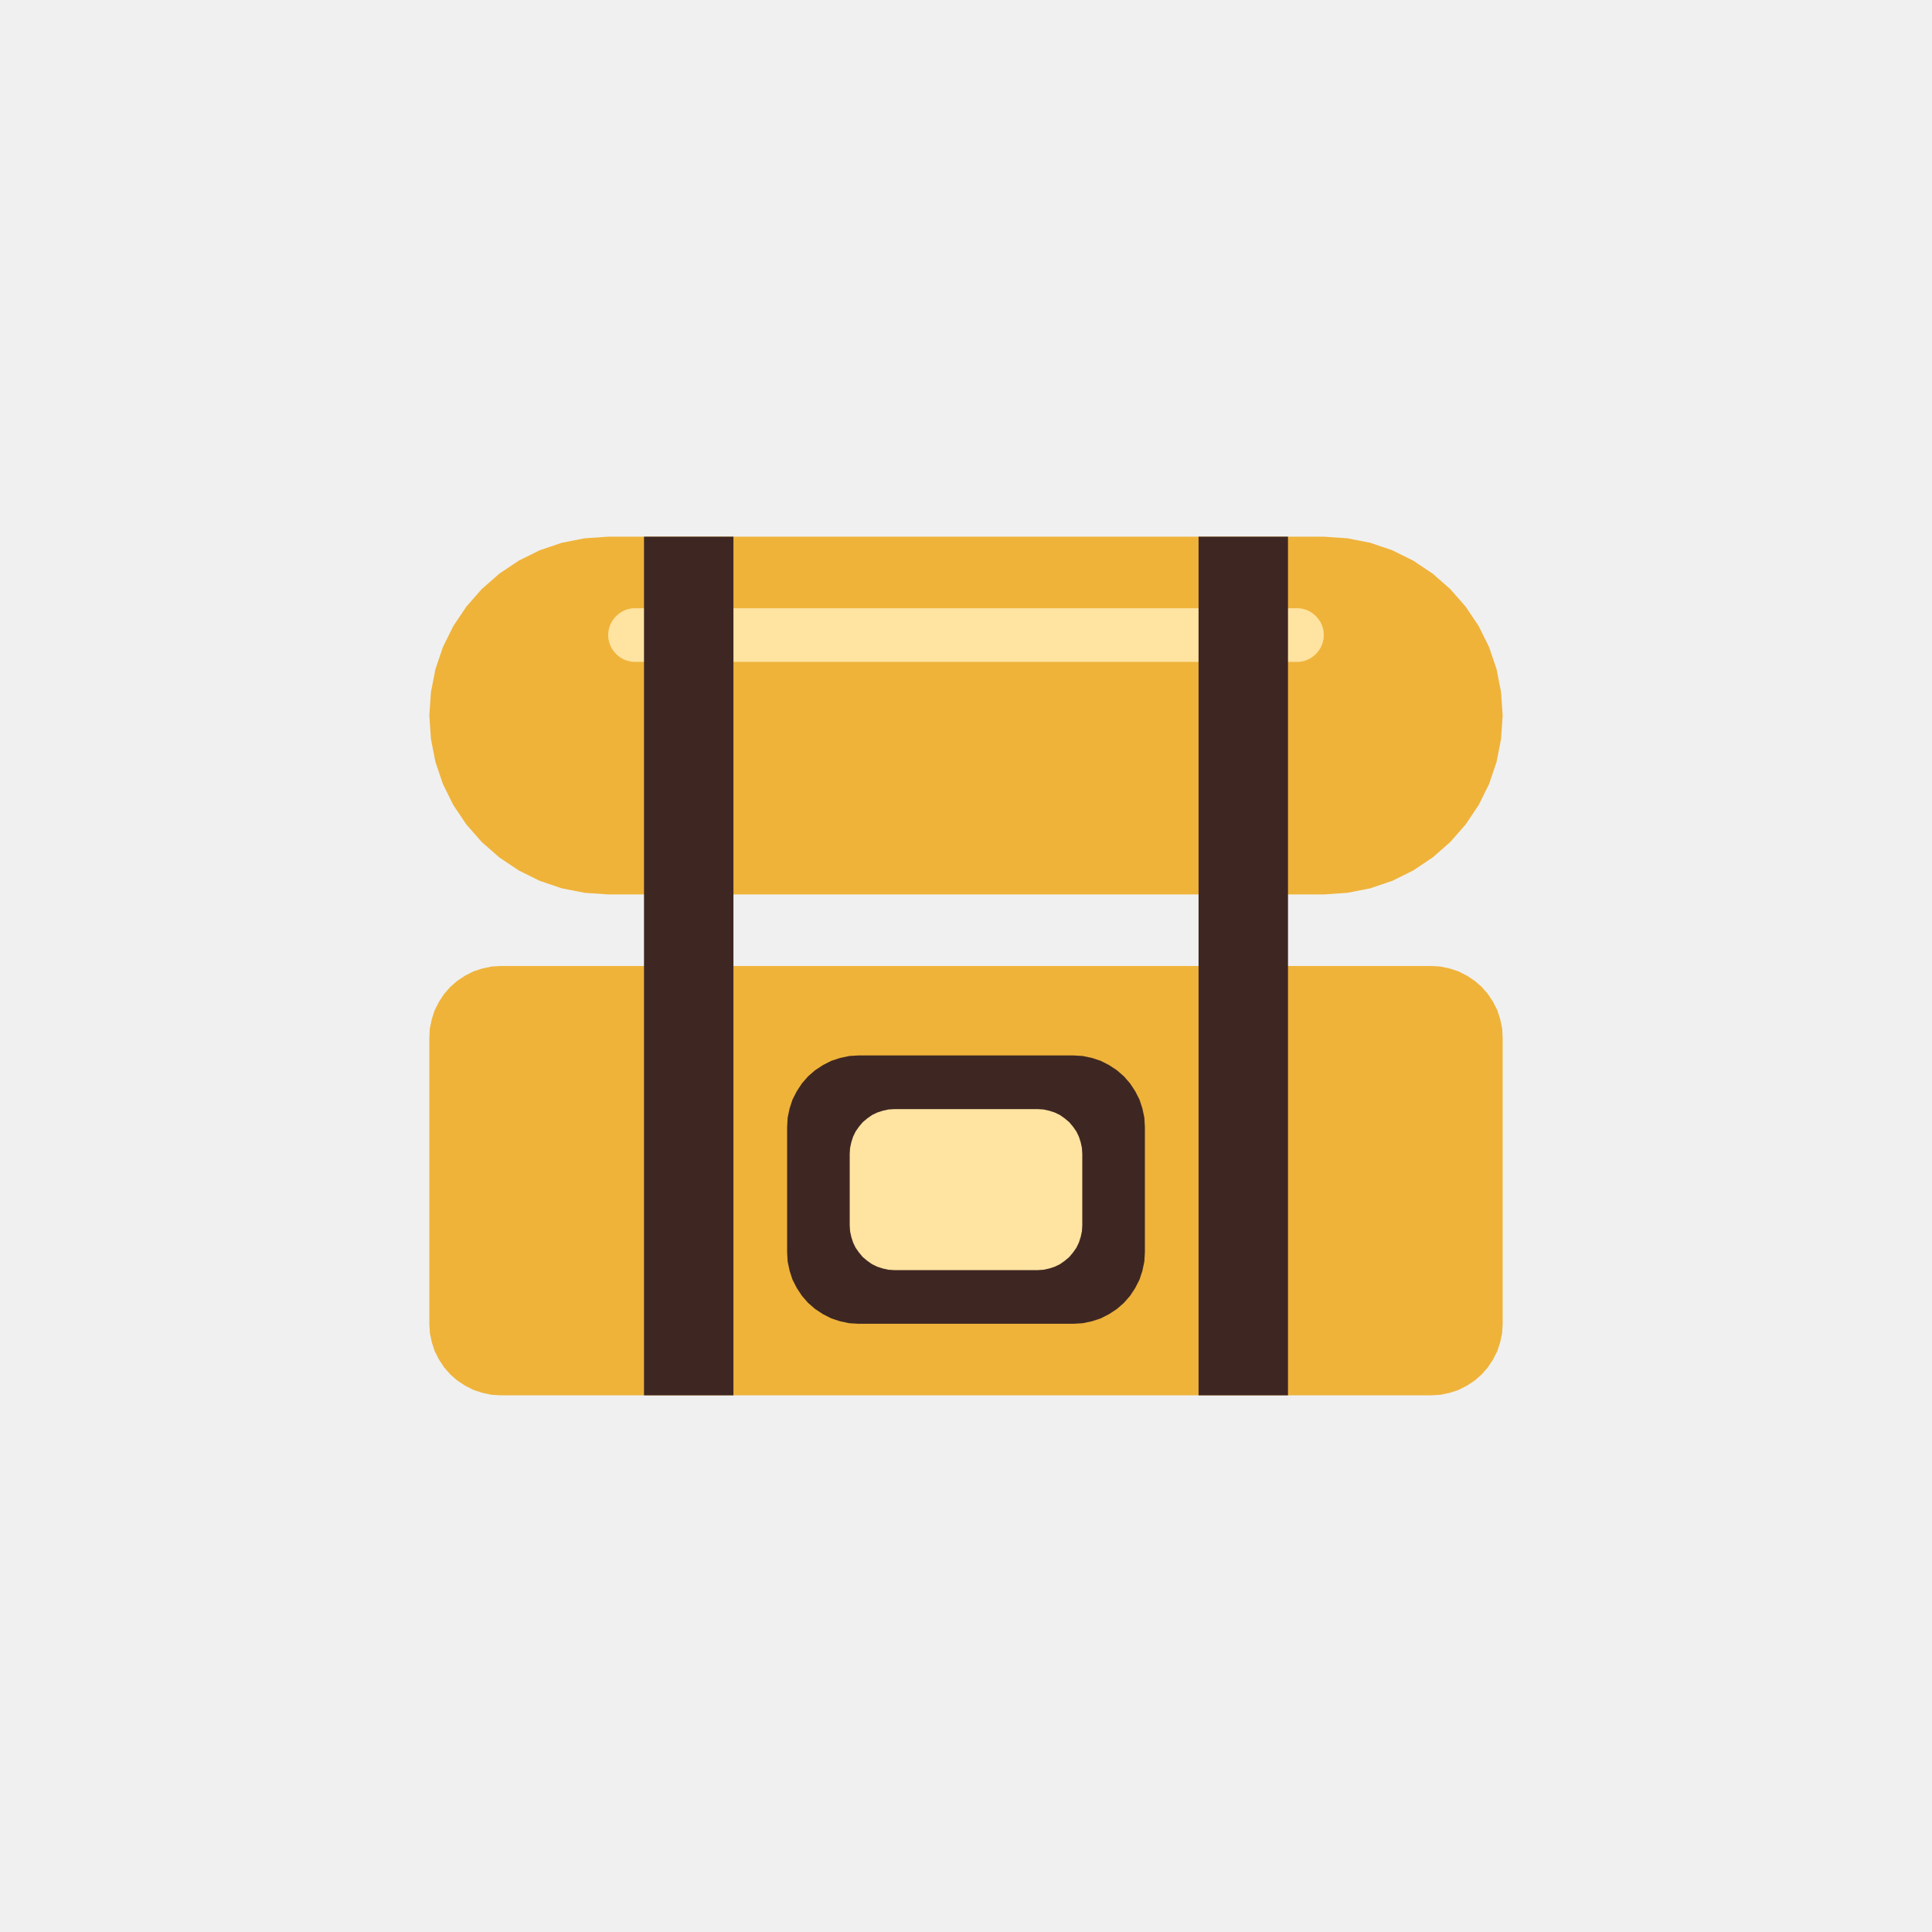
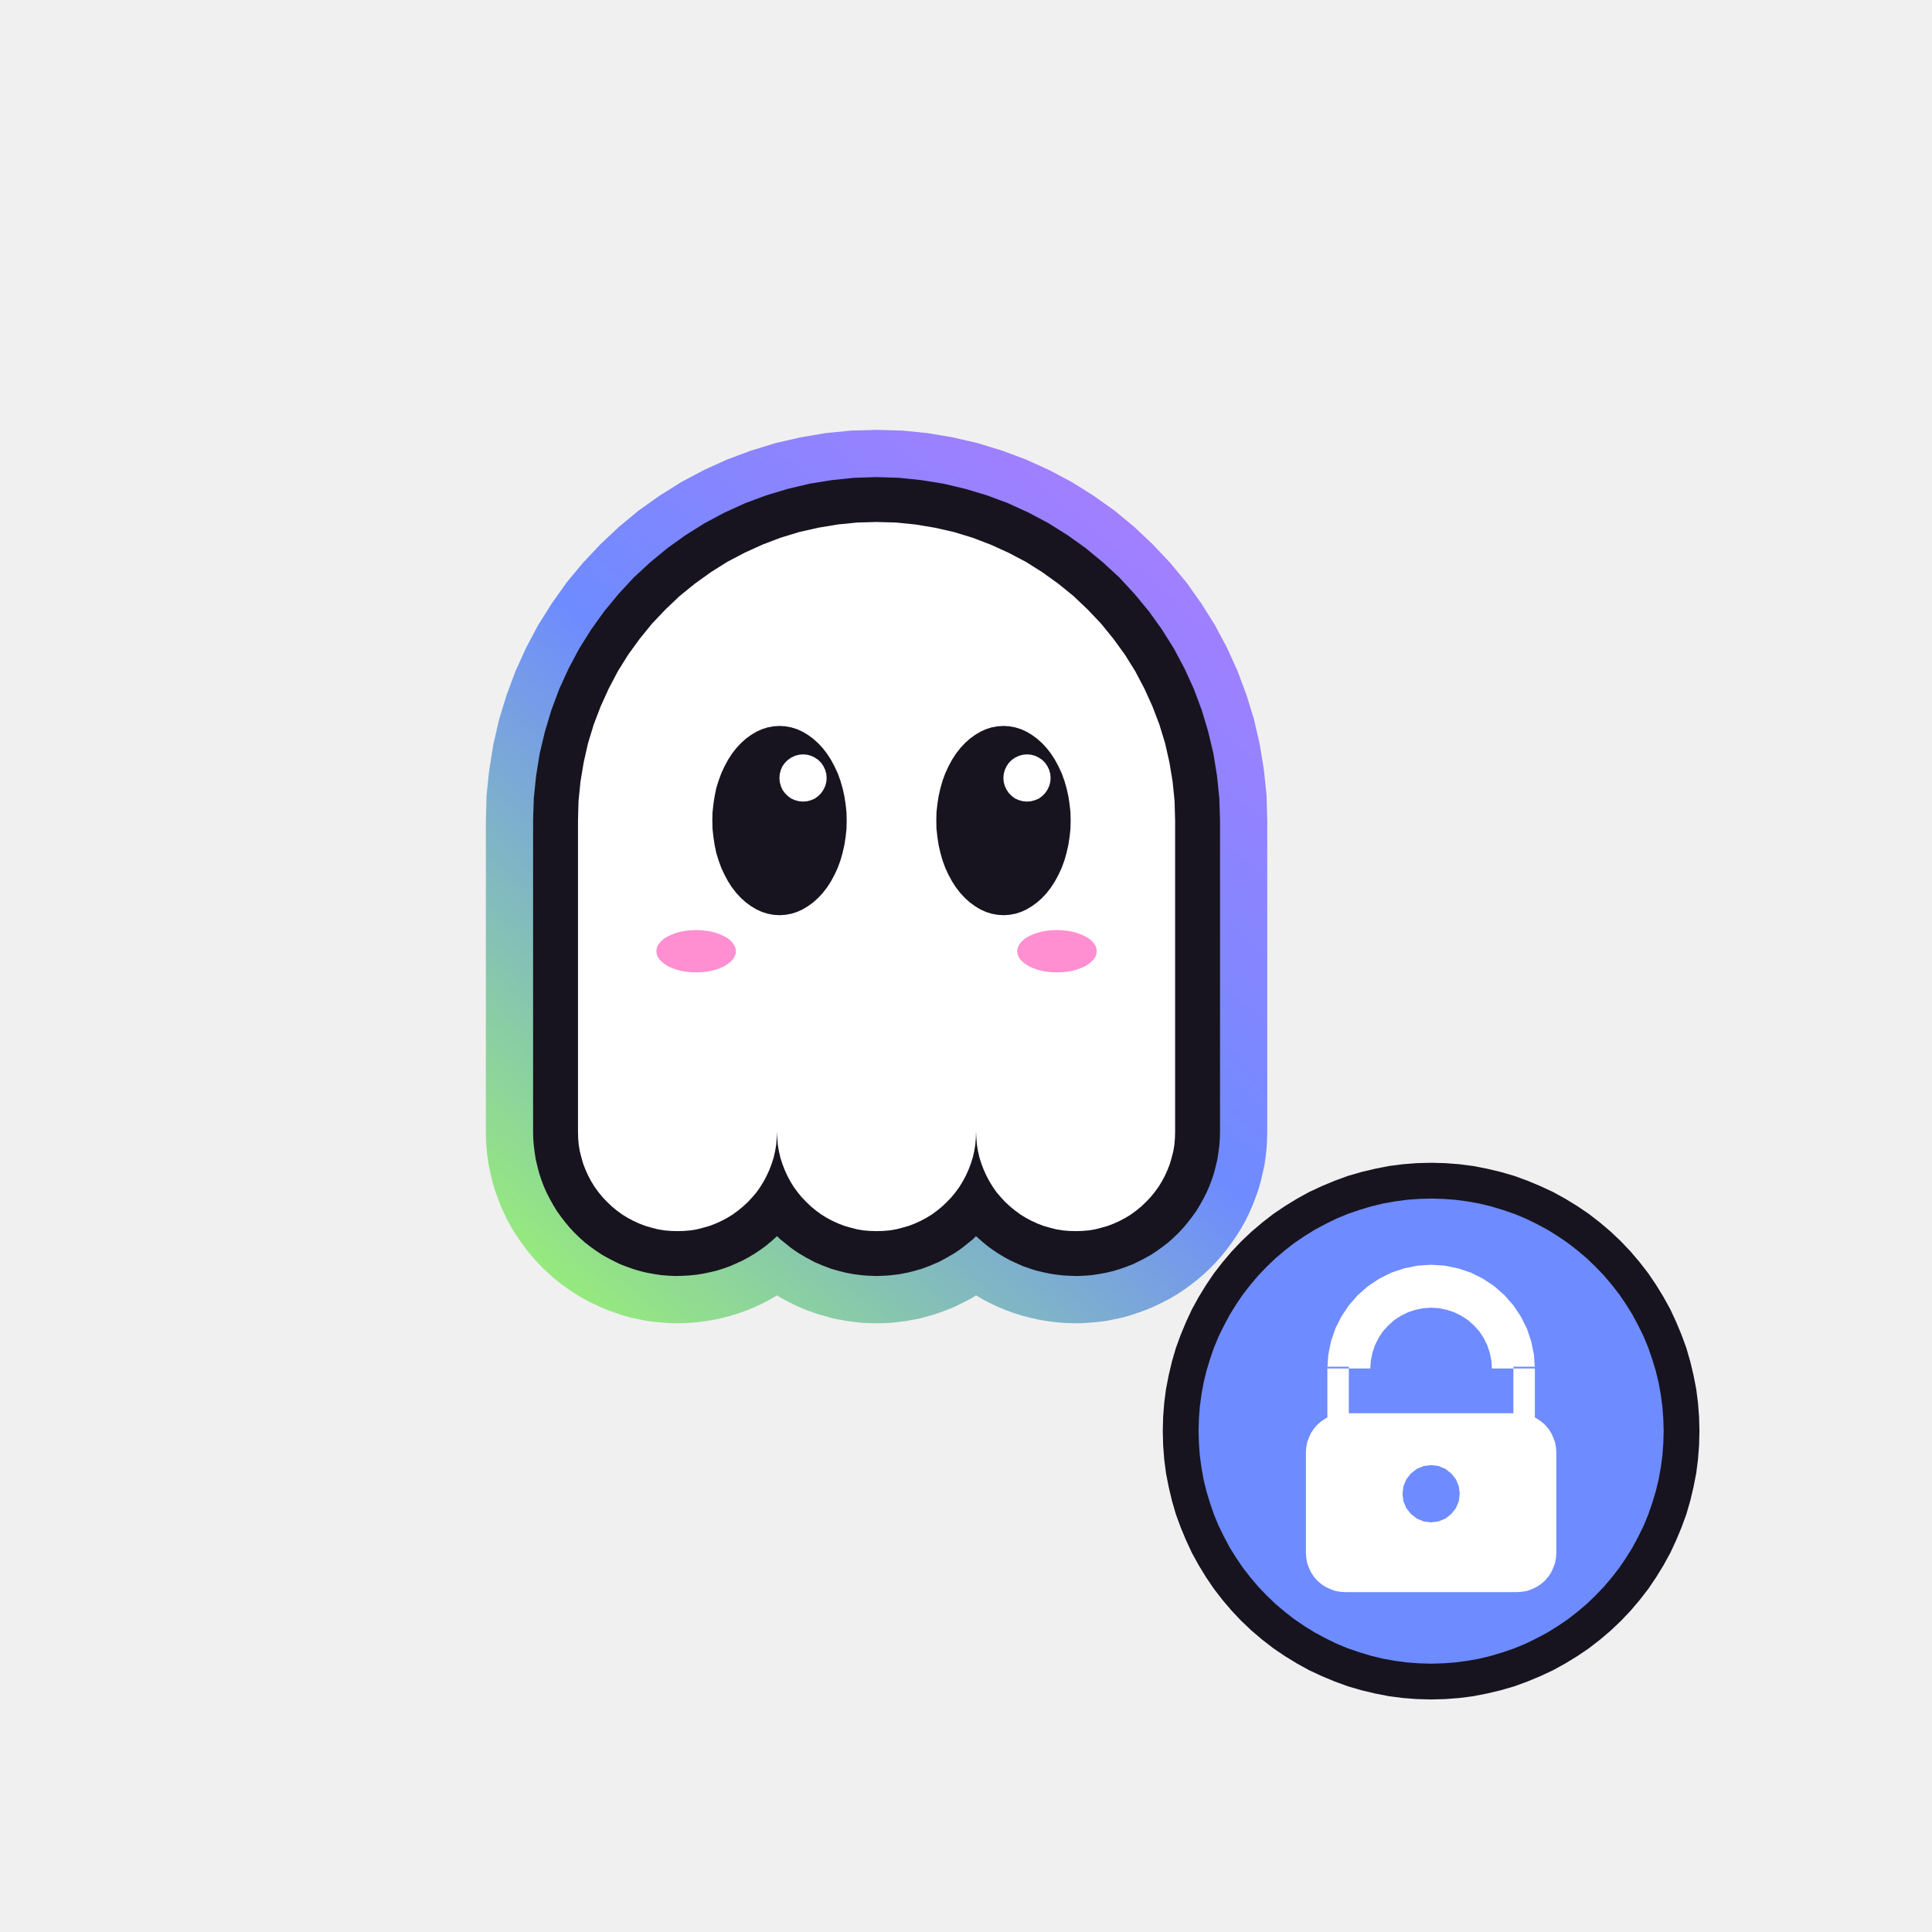
<svg xmlns="http://www.w3.org/2000/svg" width="108" height="108" viewBox="0 0 108 108">
-   <path fill="#EFB33A" fill-rule="evenodd" d="M74,30L75.31,30.09L76.59,30.34L77.83,30.76L79,31.34L80.09,32.07L81.07,32.93L81.93,33.91L82.66,35L83.24,36.17L83.66,37.41L83.91,38.69L84,40L84,40L83.91,41.31L83.66,42.59L83.24,43.83L82.66,45L81.93,46.09L81.07,47.07L80.09,47.93L79,48.66L77.83,49.24L76.59,49.66L75.31,49.91L74,50L34,50L32.69,49.91L31.41,49.66L30.17,49.24L29,48.66L27.91,47.93L26.93,47.07L26.07,46.09L25.34,45L24.76,43.83L24.34,42.59L24.09,41.31L24,40L24,40L24.09,38.69L24.34,37.41L24.76,36.17L25.34,35L26.07,33.91L26.93,32.93L27.91,32.07L29,31.34L30.17,30.76L31.41,30.34L32.69,30.09L34,30Z" />
-   <path fill="#EFB33A" fill-rule="evenodd" d="M80,54L80.52,54.03L81.04,54.14L81.53,54.3L82,54.54L82.44,54.83L82.83,55.17L83.17,55.56L83.46,56L83.7,56.47L83.86,56.96L83.97,57.48L84,58L84,74L83.97,74.52L83.86,75.04L83.7,75.53L83.46,76L83.17,76.44L82.83,76.83L82.44,77.17L82,77.46L81.53,77.7L81.04,77.86L80.52,77.97L80,78L28,78L27.48,77.97L26.96,77.86L26.47,77.7L26,77.46L25.56,77.17L25.17,76.83L24.83,76.44L24.54,76L24.3,75.53L24.14,75.04L24.03,74.52L24,74L24,58L24.03,57.48L24.14,56.96L24.3,56.47L24.54,56L24.83,55.56L25.17,55.17L25.56,54.83L26,54.54L26.47,54.3L26.96,54.14L27.48,54.03L28,54Z" />
-   <path fill="#FFE3A1" fill-rule="evenodd" d="M72.5,34L72.7,34.01L72.89,34.05L73.07,34.11L73.25,34.2L73.41,34.31L73.56,34.44L73.69,34.59L73.8,34.75L73.89,34.93L73.95,35.11L73.99,35.3L74,35.5L74,35.5L73.99,35.7L73.95,35.89L73.89,36.07L73.8,36.25L73.69,36.41L73.56,36.56L73.41,36.69L73.25,36.8L73.07,36.89L72.89,36.95L72.7,36.99L72.5,37L35.5,37L35.3,36.99L35.11,36.95L34.93,36.89L34.75,36.8L34.59,36.69L34.44,36.56L34.31,36.41L34.2,36.25L34.11,36.07L34.05,35.89L34.01,35.7L34,35.5L34,35.5L34.01,35.3L34.05,35.11L34.11,34.93L34.2,34.75L34.31,34.59L34.44,34.44L34.59,34.31L34.75,34.2L34.93,34.11L35.11,34.05L35.3,34.01L35.5,34Z" />
-   <path fill="#3E2723" fill-rule="evenodd" d="M36,30L41,30L41,78L36,78ZM67,30L72,30L72,78L67,78Z" />
-   <path fill="#3E2723" fill-rule="evenodd" d="M60,59L60.52,59.03L61.04,59.14L61.53,59.3L62,59.54L62.44,59.83L62.83,60.17L63.17,60.56L63.46,61L63.7,61.47L63.86,61.96L63.97,62.48L64,63L64,70L63.97,70.52L63.86,71.04L63.7,71.53L63.46,72L63.17,72.44L62.83,72.83L62.44,73.17L62,73.46L61.53,73.7L61.04,73.86L60.52,73.97L60,74L48,74L47.48,73.97L46.96,73.86L46.47,73.7L46,73.46L45.56,73.17L45.17,72.83L44.83,72.44L44.54,72L44.3,71.53L44.14,71.04L44.03,70.52L44,70L44,63L44.03,62.48L44.14,61.96L44.3,61.47L44.54,61L44.83,60.56L45.17,60.17L45.56,59.83L46,59.54L46.47,59.3L46.96,59.14L47.48,59.03L48,59Z" />
-   <path fill="#FFE3A1" fill-rule="evenodd" d="M58,62L58.33,62.02L58.65,62.09L58.96,62.19L59.25,62.33L59.52,62.52L59.77,62.73L59.98,62.98L60.17,63.25L60.31,63.54L60.41,63.85L60.48,64.17L60.5,64.5L60.5,68.5L60.48,68.83L60.41,69.15L60.31,69.46L60.17,69.75L59.98,70.02L59.77,70.27L59.52,70.48L59.25,70.67L58.96,70.81L58.65,70.91L58.33,70.98L58,71L50,71L49.67,70.98L49.35,70.91L49.04,70.81L48.75,70.67L48.48,70.48L48.23,70.27L48.02,70.02L47.83,69.75L47.69,69.46L47.59,69.15L47.52,68.83L47.5,68.5L47.5,64.5L47.52,64.17L47.59,63.85L47.69,63.54L47.83,63.25L48.02,62.98L48.23,62.73L48.48,62.52L48.75,62.33L49.04,62.19L49.35,62.09L49.67,62.02L50,62Z" />
+   <defs>
+     <linearGradient id="g0" gradientUnits="userSpaceOnUse" x1="70.84" y1="24.03" x2="27.16" y2="73.97">
+       <stop offset="0" stop-color="#B57BFF" />
+       <stop offset="0.5" stop-color="#6E8BFF" />
+       <stop offset="1" stop-color="#9CF86A" />
+     </linearGradient>
+   </defs>
+   <path fill="url(#g0)" fill-rule="evenodd" d="M27.16,45.87L27.2,44.44L27.35,43.02L27.58,41.61L27.9,40.22L28.32,38.85L28.82,37.51L29.41,36.21L30.08,34.95L30.84,33.74L31.67,32.57L32.58,31.47L33.56,30.43L34.6,29.45L35.7,28.54L36.87,27.71L38.08,26.95L39.34,26.28L40.64,25.69L41.98,25.19L43.35,24.77L44.74,24.45L46.15,24.21L47.57,24.07L49,24.03L50.43,24.07L51.85,24.21L53.26,24.45L54.65,24.77L56.02,25.19L57.36,25.69L58.66,26.28L59.92,26.95L61.13,27.71L62.3,28.54L63.4,29.45L64.44,30.43L65.42,31.47L66.33,32.57L67.16,33.74L67.92,34.95L68.59,36.21L69.18,37.51L69.68,38.85L70.1,40.22L70.42,41.61L70.65,43.02L70.8,44.44L70.84,45.87L70.84,63.26L70.83,63.73L70.8,64.2L70.75,64.67L70.68,65.14L70.58,65.6L70.47,66.06L70.34,66.51L70.18,66.96L70.01,67.4L69.82,67.83L69.61,68.26L69.38,68.67L69.13,69.07L68.86,69.46L68.58,69.84L68.28,70.21L67.97,70.56L67.64,70.9L67.3,71.22L66.94,71.53L66.57,71.82L66.18,72.1L65.79,72.36L65.38,72.6L64.96,72.82L64.54,73.02L64.1,73.21L63.66,73.37L63.21,73.52L62.76,73.65L62.29,73.75L61.83,73.84L61.36,73.9L60.89,73.94L60.42,73.97L59.95,73.97L59.48,73.95L59,73.91L58.54,73.85L58.07,73.77L57.61,73.67L57.15,73.55L56.7,73.41L56.26,73.25L55.82,73.07L55.39,72.87L54.97,72.65L54.56,72.41L54.56,72.41L54.36,72.54L54.14,72.66L53.93,72.77L53.71,72.88L53.49,72.99L53.27,73.09L53.04,73.18L52.82,73.27L52.59,73.35L52.36,73.43L52.12,73.51L51.89,73.57L51.65,73.64L51.42,73.7L51.18,73.75L50.94,73.79L50.7,73.84L50.46,73.87L50.22,73.9L49.97,73.93L49.73,73.95L49.49,73.96L49.24,73.97L49,73.97L48.76,73.97L48.51,73.96L48.27,73.95L48.03,73.93L47.78,73.9L47.54,73.87L47.3,73.84L47.06,73.79L46.82,73.75L46.58,73.7L46.35,73.64L46.11,73.57L45.88,73.51L45.64,73.43L45.41,73.35L45.18,73.27L44.96,73.18L44.73,73.09L44.51,72.99L44.29,72.88L44.07,72.77L43.86,72.66L43.64,72.54L43.44,72.41L43.44,72.41L43.03,72.65L42.61,72.87L42.18,73.07L41.74,73.25L41.3,73.41L40.85,73.55L40.39,73.67L39.93,73.77L39.46,73.85L39,73.91L38.52,73.95L38.05,73.97L37.58,73.97L37.11,73.94L36.64,73.9L36.17,73.84L35.71,73.75L35.24,73.65L34.79,73.52L34.34,73.37L33.9,73.21L33.46,73.02L33.04,72.82L32.62,72.6L32.21,72.36L31.82,72.1L31.43,71.82L31.06,71.53L30.7,71.22L30.36,70.9L30.03,70.56L29.72,70.21L29.42,69.84L29.14,69.46L28.87,69.07L28.62,68.67L28.39,68.26L28.18,67.83L27.99,67.4L27.82,66.96L27.66,66.51L27.53,66.06L27.42,65.6L27.32,65.14L27.25,64.67L27.2,64.2L27.17,63.73L27.16,63.26Z" />
+   <path fill="#17141F" fill-rule="evenodd" d="M29.8,45.87L29.84,44.61L29.97,43.36L30.17,42.12L30.46,40.9L30.82,39.7L31.26,38.52L31.78,37.38L32.37,36.27L33.04,35.2L33.77,34.18L34.57,33.21L35.42,32.29L36.34,31.44L37.31,30.64L38.33,29.91L39.4,29.24L40.51,28.65L41.65,28.13L42.83,27.69L44.03,27.33L45.25,27.04L46.49,26.84L47.74,26.71L49,26.67L50.26,26.71L51.51,26.84L52.75,27.04L53.97,27.33L55.17,27.69L56.35,28.13L57.49,28.65L58.6,29.24L59.67,29.91L60.69,30.64L61.66,31.44L62.58,32.29L63.43,33.21L64.23,34.18L64.96,35.2L65.63,36.27L66.22,37.38L66.74,38.52L67.18,39.7L67.54,40.9L67.83,42.12L68.03,43.36L68.16,44.61L68.2,45.87L68.2,63.26L68.19,63.65L68.16,64.04L68.11,64.43L68.05,64.82L67.96,65.2L67.86,65.58L67.74,65.95L67.6,66.32L67.44,66.68L67.26,67.03L67.07,67.37L66.87,67.7L66.64,68.02L66.4,68.33L66.15,68.63L65.88,68.92L65.6,69.19L65.31,69.45L65,69.69L64.68,69.92L64.35,70.14L64.01,70.33L63.66,70.51L63.31,70.68L62.94,70.82L62.57,70.95L62.2,71.06L61.82,71.15L61.43,71.22L61.04,71.28L60.65,71.31L60.26,71.33L59.87,71.32L59.48,71.3L59.09,71.26L58.7,71.2L58.32,71.12L57.94,71.03L57.56,70.91L57.19,70.78L56.83,70.62L56.48,70.46L56.13,70.27L55.8,70.07L55.47,69.85L55.16,69.62L54.86,69.37L54.56,69.1L54.56,69.1L54.38,69.28L54.18,69.44L53.98,69.6L53.78,69.76L53.57,69.91L53.36,70.05L53.14,70.18L52.92,70.31L52.69,70.43L52.47,70.55L52.23,70.65L52,70.75L51.76,70.84L51.52,70.93L51.27,71L51.02,71.07L50.78,71.13L50.53,71.18L50.27,71.23L50.02,71.26L49.77,71.29L49.51,71.31L49.26,71.32L49,71.33L48.74,71.32L48.49,71.31L48.23,71.29L47.98,71.26L47.73,71.23L47.47,71.18L47.22,71.13L46.98,71.07L46.73,71L46.48,70.93L46.24,70.84L46,70.75L45.77,70.65L45.53,70.55L45.31,70.43L45.08,70.31L44.86,70.18L44.64,70.05L44.43,69.91L44.22,69.76L44.02,69.6L43.82,69.44L43.62,69.28L43.44,69.1L43.44,69.1L43.14,69.37L42.84,69.62L42.53,69.85L42.2,70.07L41.87,70.27L41.52,70.46L41.17,70.62L40.81,70.78L40.44,70.91L40.06,71.03L39.68,71.12L39.3,71.2L38.91,71.26L38.52,71.3L38.13,71.32L37.74,71.33L37.35,71.31L36.96,71.28L36.57,71.22L36.18,71.15L35.8,71.06L35.43,70.95L35.06,70.82L34.69,70.68L34.34,70.51L33.99,70.33L33.65,70.14L33.32,69.92L33,69.69L32.69,69.45L32.4,69.19L32.12,68.92L31.85,68.63L31.6,68.33L31.36,68.02L31.13,67.7L30.93,67.37L30.74,67.03L30.56,66.68L30.4,66.32L30.26,65.95L30.14,65.58L30.04,65.2L29.95,64.82L29.89,64.43L29.84,64.04L29.81,63.65L29.8,63.26Z" />
+   <path fill="#FFFFFF" fill-rule="evenodd" d="M32.31,45.87L32.34,44.78L32.45,43.69L32.63,42.61L32.87,41.55L33.19,40.5L33.58,39.48L34.03,38.49L34.54,37.52L35.12,36.59L35.76,35.71L36.45,34.86L37.2,34.07L37.99,33.32L38.84,32.63L39.73,31.99L40.65,31.41L41.62,30.9L42.61,30.45L43.63,30.06L44.68,29.74L45.74,29.5L46.82,29.32L47.91,29.21L49,29.18L50.09,29.21L51.18,29.32L52.26,29.5L53.32,29.74L54.37,30.06L55.39,30.45L56.38,30.9L57.35,31.41L58.27,31.99L59.16,32.63L60.01,33.32L60.8,34.07L61.55,34.86L62.24,35.71L62.88,36.59L63.46,37.52L63.97,38.49L64.42,39.48L64.81,40.5L65.13,41.55L65.37,42.61L65.55,43.69L65.66,44.78L65.69,45.87L65.69,63.26L65.68,63.62L65.65,63.99L65.59,64.35L65.5,64.7L65.4,65.05L65.27,65.39L65.12,65.72L64.95,66.04L64.76,66.35L64.54,66.65L64.31,66.93L64.06,67.19L63.8,67.44L63.52,67.67L63.22,67.89L62.91,68.08L62.59,68.25L62.26,68.4L61.92,68.53L61.57,68.63L61.22,68.72L60.86,68.78L60.49,68.81L60.13,68.82L59.77,68.81L59.4,68.78L59.04,68.72L58.69,68.63L58.34,68.53L58,68.4L57.67,68.25L57.35,68.08L57.04,67.89L56.74,67.67L56.46,67.44L56.19,67.19L55.95,66.93L55.71,66.65L55.5,66.35L55.31,66.04L55.14,65.72L54.99,65.39L54.86,65.05L54.75,64.7L54.67,64.35L54.61,63.99L54.58,63.62L54.56,63.26L54.56,63.26L54.55,63.62L54.52,63.99L54.46,64.35L54.38,64.7L54.27,65.05L54.14,65.39L53.99,65.72L53.82,66.04L53.63,66.35L53.41,66.65L53.18,66.93L52.93,67.19L52.67,67.44L52.39,67.67L52.09,67.89L51.78,68.08L51.46,68.25L51.13,68.4L50.79,68.53L50.44,68.63L50.09,68.72L49.73,68.78L49.36,68.81L49,68.82L48.64,68.81L48.27,68.78L47.91,68.72L47.56,68.63L47.21,68.53L46.87,68.4L46.54,68.25L46.22,68.08L45.91,67.89L45.61,67.67L45.33,67.44L45.07,67.19L44.82,66.93L44.59,66.65L44.37,66.35L44.18,66.04L44.01,65.72L43.86,65.39L43.73,65.05L43.62,64.7L43.54,64.35L43.48,63.99L43.45,63.62L43.44,63.26L43.44,63.26L43.42,63.62L43.39,63.99L43.33,64.35L43.25,64.7L43.14,65.05L43.01,65.39L42.86,65.72L42.69,66.04L42.5,66.35L42.29,66.65L42.05,66.93L41.81,67.19L41.54,67.44L41.26,67.67L40.96,67.89L40.65,68.08L40.33,68.25L40,68.4L39.66,68.53L39.31,68.63L38.96,68.72L38.6,68.78L38.23,68.81L37.87,68.82L37.51,68.81L37.14,68.78L36.78,68.72L36.43,68.63L36.08,68.53L35.74,68.4L35.41,68.25L35.09,68.08L34.78,67.89L34.48,67.67L34.2,67.44L33.94,67.19L33.69,66.93L33.46,66.65L33.24,66.35L33.05,66.04L32.88,65.72L32.73,65.39L32.6,65.05L32.5,64.7L32.41,64.35L32.35,63.99L32.32,63.62L32.31,63.26Z" />
+   <path fill="#FF8FD1" fill-rule="evenodd" d="M41.14,53.17L41.12,53.33L41.06,53.48L40.97,53.63L40.84,53.76L40.68,53.89L40.49,54.01L40.27,54.11L40.03,54.2L39.77,54.27L39.49,54.32L39.2,54.35L38.91,54.36L38.62,54.35L38.34,54.32L38.06,54.27L37.8,54.2L37.56,54.11L37.34,54.01L37.15,53.89L36.99,53.76L36.86,53.63L36.76,53.48L36.71,53.33L36.69,53.17L36.71,53.02L36.76,52.87L36.86,52.72L36.99,52.58L37.15,52.45L37.34,52.34L37.56,52.24L37.8,52.15L38.06,52.08L38.34,52.03L38.62,52L38.91,51.99L39.2,52L39.49,52.03L39.77,52.08L40.03,52.15L40.27,52.24L40.49,52.34L40.68,52.45L40.84,52.58L40.97,52.72L41.06,52.87L41.12,53.02ZM61.31,53.17L61.29,53.33L61.24,53.48L61.14,53.63L61.01,53.76L60.85,53.89L60.66,54.01L60.44,54.11L60.2,54.2L59.94,54.27L59.66,54.32L59.38,54.35L59.09,54.36L58.8,54.35L58.51,54.32L58.23,54.27L57.97,54.2L57.73,54.11L57.51,54.01L57.32,53.89L57.16,53.76L57.03,53.63L56.94,53.48L56.88,53.33L56.86,53.17L56.88,53.02L56.94,52.87L57.03,52.72L57.16,52.58L57.32,52.45L57.51,52.34L57.73,52.24L57.97,52.15L58.23,52.08L58.51,52.03L58.8,52L59.09,51.99L59.38,52L59.66,52.03L59.94,52.08L60.2,52.15L60.44,52.24L60.66,52.34L60.85,52.45L61.01,52.58L61.14,52.72L61.24,52.87L61.29,53.02Z" />
+   <path fill="#17141F" fill-rule="evenodd" d="M47.33,45.87L47.32,46.33L47.27,46.79L47.2,47.24L47.1,47.68L46.98,48.1L46.83,48.51L46.65,48.9L46.45,49.27L46.23,49.61L45.99,49.92L45.73,50.2L45.45,50.45L45.16,50.66L44.86,50.84L44.55,50.98L44.23,51.08L43.9,51.14L43.57,51.16L43.25,51.14L42.92,51.08L42.6,50.98L42.29,50.84L41.99,50.66L41.7,50.45L41.42,50.2L41.16,49.92L40.92,49.61L40.7,49.27L40.5,48.9L40.32,48.51L40.17,48.1L40.04,47.68L39.95,47.24L39.88,46.79L39.83,46.33L39.82,45.87L39.83,45.41L39.88,44.95L39.95,44.5L40.04,44.06L40.17,43.64L40.32,43.23L40.5,42.84L40.7,42.47L40.92,42.13L41.16,41.82L41.42,41.54L41.7,41.29L41.99,41.08L42.29,40.9L42.6,40.76L42.92,40.66L43.25,40.6L43.57,40.58L43.9,40.6L44.23,40.66L44.55,40.76L44.86,40.9L45.16,41.08L45.45,41.29L45.73,41.54L45.99,41.82L46.23,42.13L46.45,42.47L46.65,42.84L46.83,43.23L46.98,43.64L47.1,44.06L47.2,44.5L47.27,44.95L47.32,45.41ZM59.85,45.87L59.84,46.33L59.79,46.79L59.72,47.24L59.62,47.68L59.5,48.1L59.35,48.51L59.17,48.9L58.97,49.27L58.75,49.61L58.51,49.92L58.25,50.2L57.97,50.45L57.68,50.66L57.38,50.84L57.07,50.98L56.75,51.08L56.42,51.14L56.1,51.16L55.77,51.14L55.44,51.08L55.12,50.98L54.81,50.84L54.51,50.66L54.22,50.45L53.94,50.2L53.68,49.92L53.44,49.61L53.22,49.27L53.02,48.9L52.84,48.51L52.69,48.1L52.57,47.68L52.47,47.24L52.4,46.79L52.35,46.33L52.34,45.87L52.35,45.41L52.4,44.95L52.47,44.5L52.57,44.06L52.69,43.64L52.84,43.23L53.02,42.84L53.22,42.47L53.44,42.13L53.68,41.82L53.94,41.54L54.22,41.29L54.51,41.08L54.81,40.9L55.12,40.76L55.44,40.66L55.77,40.6L56.1,40.58L56.42,40.6L56.75,40.66L57.07,40.76L57.38,40.9L57.68,41.08L57.97,41.29L58.25,41.54L58.51,41.82L58.75,42.13L58.97,42.47L59.17,42.84L59.35,43.23L59.5,43.64L59.62,44.06L59.72,44.5L59.79,44.95L59.84,45.41Z" />
+   <path fill="#FFFFFF" fill-rule="evenodd" d="M46.21,43.49L46.19,43.72L46.13,43.94L46.03,44.15L45.9,44.34L45.74,44.5L45.55,44.64L45.34,44.73L45.12,44.79L44.89,44.81L44.66,44.79L44.44,44.73L44.23,44.64L44.04,44.5L43.88,44.34L43.74,44.15L43.65,43.94L43.59,43.72L43.57,43.49L43.59,43.26L43.65,43.04L43.74,42.83L43.88,42.64L44.04,42.48L44.23,42.35L44.44,42.25L44.66,42.19L44.89,42.17L45.12,42.19L45.34,42.25L45.55,42.35L45.74,42.48L45.9,42.64L46.03,42.83L46.13,43.04L46.19,43.26ZM58.73,43.49L58.71,43.72L58.65,43.94L58.55,44.15L58.42,44.34L58.26,44.5L58.07,44.64L57.86,44.73L57.64,44.79L57.41,44.81L57.18,44.79L56.96,44.73L56.75,44.64L56.56,44.5L56.4,44.34L56.27,44.15L56.17,43.94L56.11,43.72L56.09,43.49L56.11,43.26L56.17,43.04L56.27,42.83L56.4,42.64L56.56,42.48L56.75,42.35L56.96,42.25L57.18,42.19L57.41,42.17L57.64,42.19L57.86,42.25L58.07,42.35L58.26,42.48L58.42,42.64L58.55,42.83L58.65,43.04L58.71,43.26Z" />
+   <path fill="#17141F" fill-rule="evenodd" d="M95,80L94.98,80.79L94.92,81.57L94.82,82.35L94.67,83.12L94.49,83.88L94.27,84.64L94,85.38L93.7,86.1L93.37,86.81L92.99,87.5L92.58,88.17L92.14,88.82L91.66,89.44L91.15,90.04L90.61,90.61L90.04,91.15L89.44,91.66L88.82,92.14L88.17,92.58L87.5,92.99L86.81,93.37L86.1,93.7L85.38,94L84.64,94.27L83.88,94.49L83.12,94.67L82.35,94.82L81.57,94.92L80.79,94.98L80,95L79.21,94.98L78.43,94.92L77.65,94.82L76.88,94.67L76.12,94.49L75.36,94.27L74.62,94L73.9,93.7L73.19,93.37L72.5,92.99L71.83,92.58L71.18,92.14L70.56,91.66L69.96,91.15L69.39,90.61L68.85,90.04L68.34,89.44L67.86,88.82L67.42,88.17L67.01,87.5L66.63,86.81L66.3,86.1L66,85.38L65.73,84.64L65.51,83.88L65.33,83.12L65.18,82.35L65.08,81.57L65.02,80.79L65,80L65.02,79.21L65.08,78.43L65.18,77.65L65.33,76.88L65.51,76.12L65.73,75.36L66,74.62L66.3,73.9L66.63,73.19L67.01,72.5L67.42,71.83L67.86,71.18L68.34,70.56L68.85,69.96L69.39,69.39L69.96,68.85L70.56,68.34L71.18,67.86L71.83,67.42L72.5,67.01L73.19,66.63L73.9,66.3L74.62,66L75.36,65.73L76.12,65.51L76.88,65.33L77.65,65.18L78.43,65.08L79.21,65.02L80,65L80.79,65.02L81.57,65.08L82.35,65.18L83.12,65.33L83.88,65.51L84.64,65.73L85.38,66L86.1,66.3L86.81,66.63L87.5,67.01L88.17,67.42L88.82,67.86L89.44,68.34L90.04,68.85L90.61,69.39L91.15,69.96L91.66,70.56L92.14,71.18L92.58,71.83L92.99,72.5L93.37,73.19L93.7,73.9L94,74.62L94.27,75.36L94.49,76.12L94.67,76.88L94.82,77.65L94.92,78.43L94.98,79.21Z" />
+   <path fill="#6E8BFF" fill-rule="evenodd" d="M93,80L92.98,80.68L92.93,81.36L92.84,82.03L92.72,82.7L92.56,83.36L92.36,84.02L92.14,84.66L91.88,85.29L91.58,85.9L91.26,86.5L90.9,87.08L90.52,87.64L90.1,88.18L89.66,88.7L89.19,89.19L88.7,89.66L88.18,90.1L87.64,90.52L87.08,90.9L86.5,91.26L85.9,91.58L85.29,91.88L84.66,92.14L84.02,92.36L83.36,92.56L82.7,92.72L82.03,92.84L81.36,92.93L80.68,92.98L80,93L79.32,92.98L78.64,92.93L77.97,92.84L77.3,92.72L76.64,92.56L75.98,92.36L75.34,92.14L74.71,91.88L74.1,91.58L73.5,91.26L72.92,90.9L72.36,90.52L71.82,90.1L71.3,89.66L70.81,89.19L70.34,88.7L69.9,88.18L69.48,87.64L69.1,87.08L68.74,86.5L68.42,85.9L68.12,85.29L67.86,84.66L67.64,84.02L67.44,83.36L67.28,82.7L67.16,82.03L67.07,81.36L67.02,80.68L67,80L67.02,79.32L67.07,78.64L67.16,77.97L67.28,77.3L67.44,76.64L67.64,75.98L67.86,75.34L68.12,74.71L68.42,74.1L68.74,73.5L69.1,72.92L69.48,72.36L69.9,71.82L70.34,71.3L70.81,70.81L71.3,70.34L71.82,69.9L72.36,69.48L72.92,69.1L73.5,68.74L74.1,68.42L74.71,68.12L75.34,67.86L75.98,67.64L76.64,67.44L77.3,67.28L77.97,67.16L78.64,67.07L79.32,67.02L80,67L80.68,67.02L81.36,67.07L82.03,67.16L82.7,67.28L83.36,67.44L84.02,67.64L84.66,67.86L85.29,68.12L85.9,68.42L86.5,68.74L87.08,69.1L87.64,69.48L88.18,69.9L88.7,70.34L89.19,70.81L89.66,71.3L90.1,71.82L90.52,72.36L90.9,72.92L91.26,73.5L91.58,74.1L91.88,74.71L92.14,75.34L92.36,75.98L92.56,76.64L92.72,77.3L92.84,77.97L92.93,78.64L92.98,79.32Z" />
+   <path fill="#FFFFFF" fill-rule="evenodd" d="M74.2,76.5L74.25,75.74L74.4,75L74.64,74.28L74.98,73.6L75.4,72.97L75.9,72.4L76.47,71.9L77.1,71.48L77.78,71.14L78.5,70.9L79.24,70.75L80,70.7L80.76,70.75L81.5,70.9L82.22,71.14L82.9,71.48L83.53,71.9L84.1,72.4L84.6,72.97L85.02,73.6L85.36,74.28L85.6,75L85.75,75.74L85.8,76.5L83.4,76.5L83.37,76.06L83.28,75.62L83.14,75.2L82.94,74.8L82.7,74.43L82.4,74.1L82.07,73.8L81.7,73.56L81.3,73.36L80.88,73.22L80.44,73.13L80,73.1L79.56,73.13L79.12,73.22L78.7,73.36L78.3,73.56L77.93,73.8L77.6,74.1L77.3,74.43L77.06,74.8L76.86,75.2L76.72,75.62L76.63,76.06L76.6,76.5ZM74.2,76.4L75.4,76.4L75.4,79.6L74.2,79.6ZM84.6,76.4L85.8,76.4L85.8,79.6L84.6,79.6Z" />
+   <path fill="#FFFFFF" fill-rule="evenodd" d="M84.8,79L85.09,79.02L85.37,79.07L85.64,79.17L85.9,79.29L86.14,79.45L86.36,79.64L86.55,79.86L86.71,80.1L86.83,80.36L86.93,80.63L86.98,80.91L87,81.2L87,86.8L86.98,87.09L86.93,87.37L86.83,87.64L86.71,87.9L86.55,88.14L86.36,88.36L86.14,88.55L85.9,88.71L85.64,88.83L85.37,88.93L85.09,88.98L84.8,89L75.2,89L74.91,88.98L74.63,88.93L74.36,88.83L74.1,88.71L73.86,88.55L73.64,88.36L73.45,88.14L73.29,87.9L73.17,87.64L73.07,87.37L73.02,87.09L73,86.8L73,81.2L73.02,80.91L73.07,80.63L73.17,80.36L73.29,80.1L73.45,79.86L73.64,79.64L73.86,79.45L74.1,79.29L74.36,79.17L74.63,79.07L74.91,79.02L75.2,79Z" />
+   <path fill="#6E8BFF" fill-rule="evenodd" d="M81.6,83.5L81.55,83.91L81.39,84.3L81.13,84.63L80.8,84.89L80.41,85.05L80,85.1L79.59,85.05L79.2,84.89L78.87,84.63L78.61,84.3L78.45,83.91L78.4,83.5L78.45,83.09L78.61,82.7L78.87,82.37L79.2,82.11L79.59,81.95L80,81.9L80.41,81.95L80.8,82.11L81.13,82.37L81.39,82.7L81.55,83.09Z" />
</svg>
